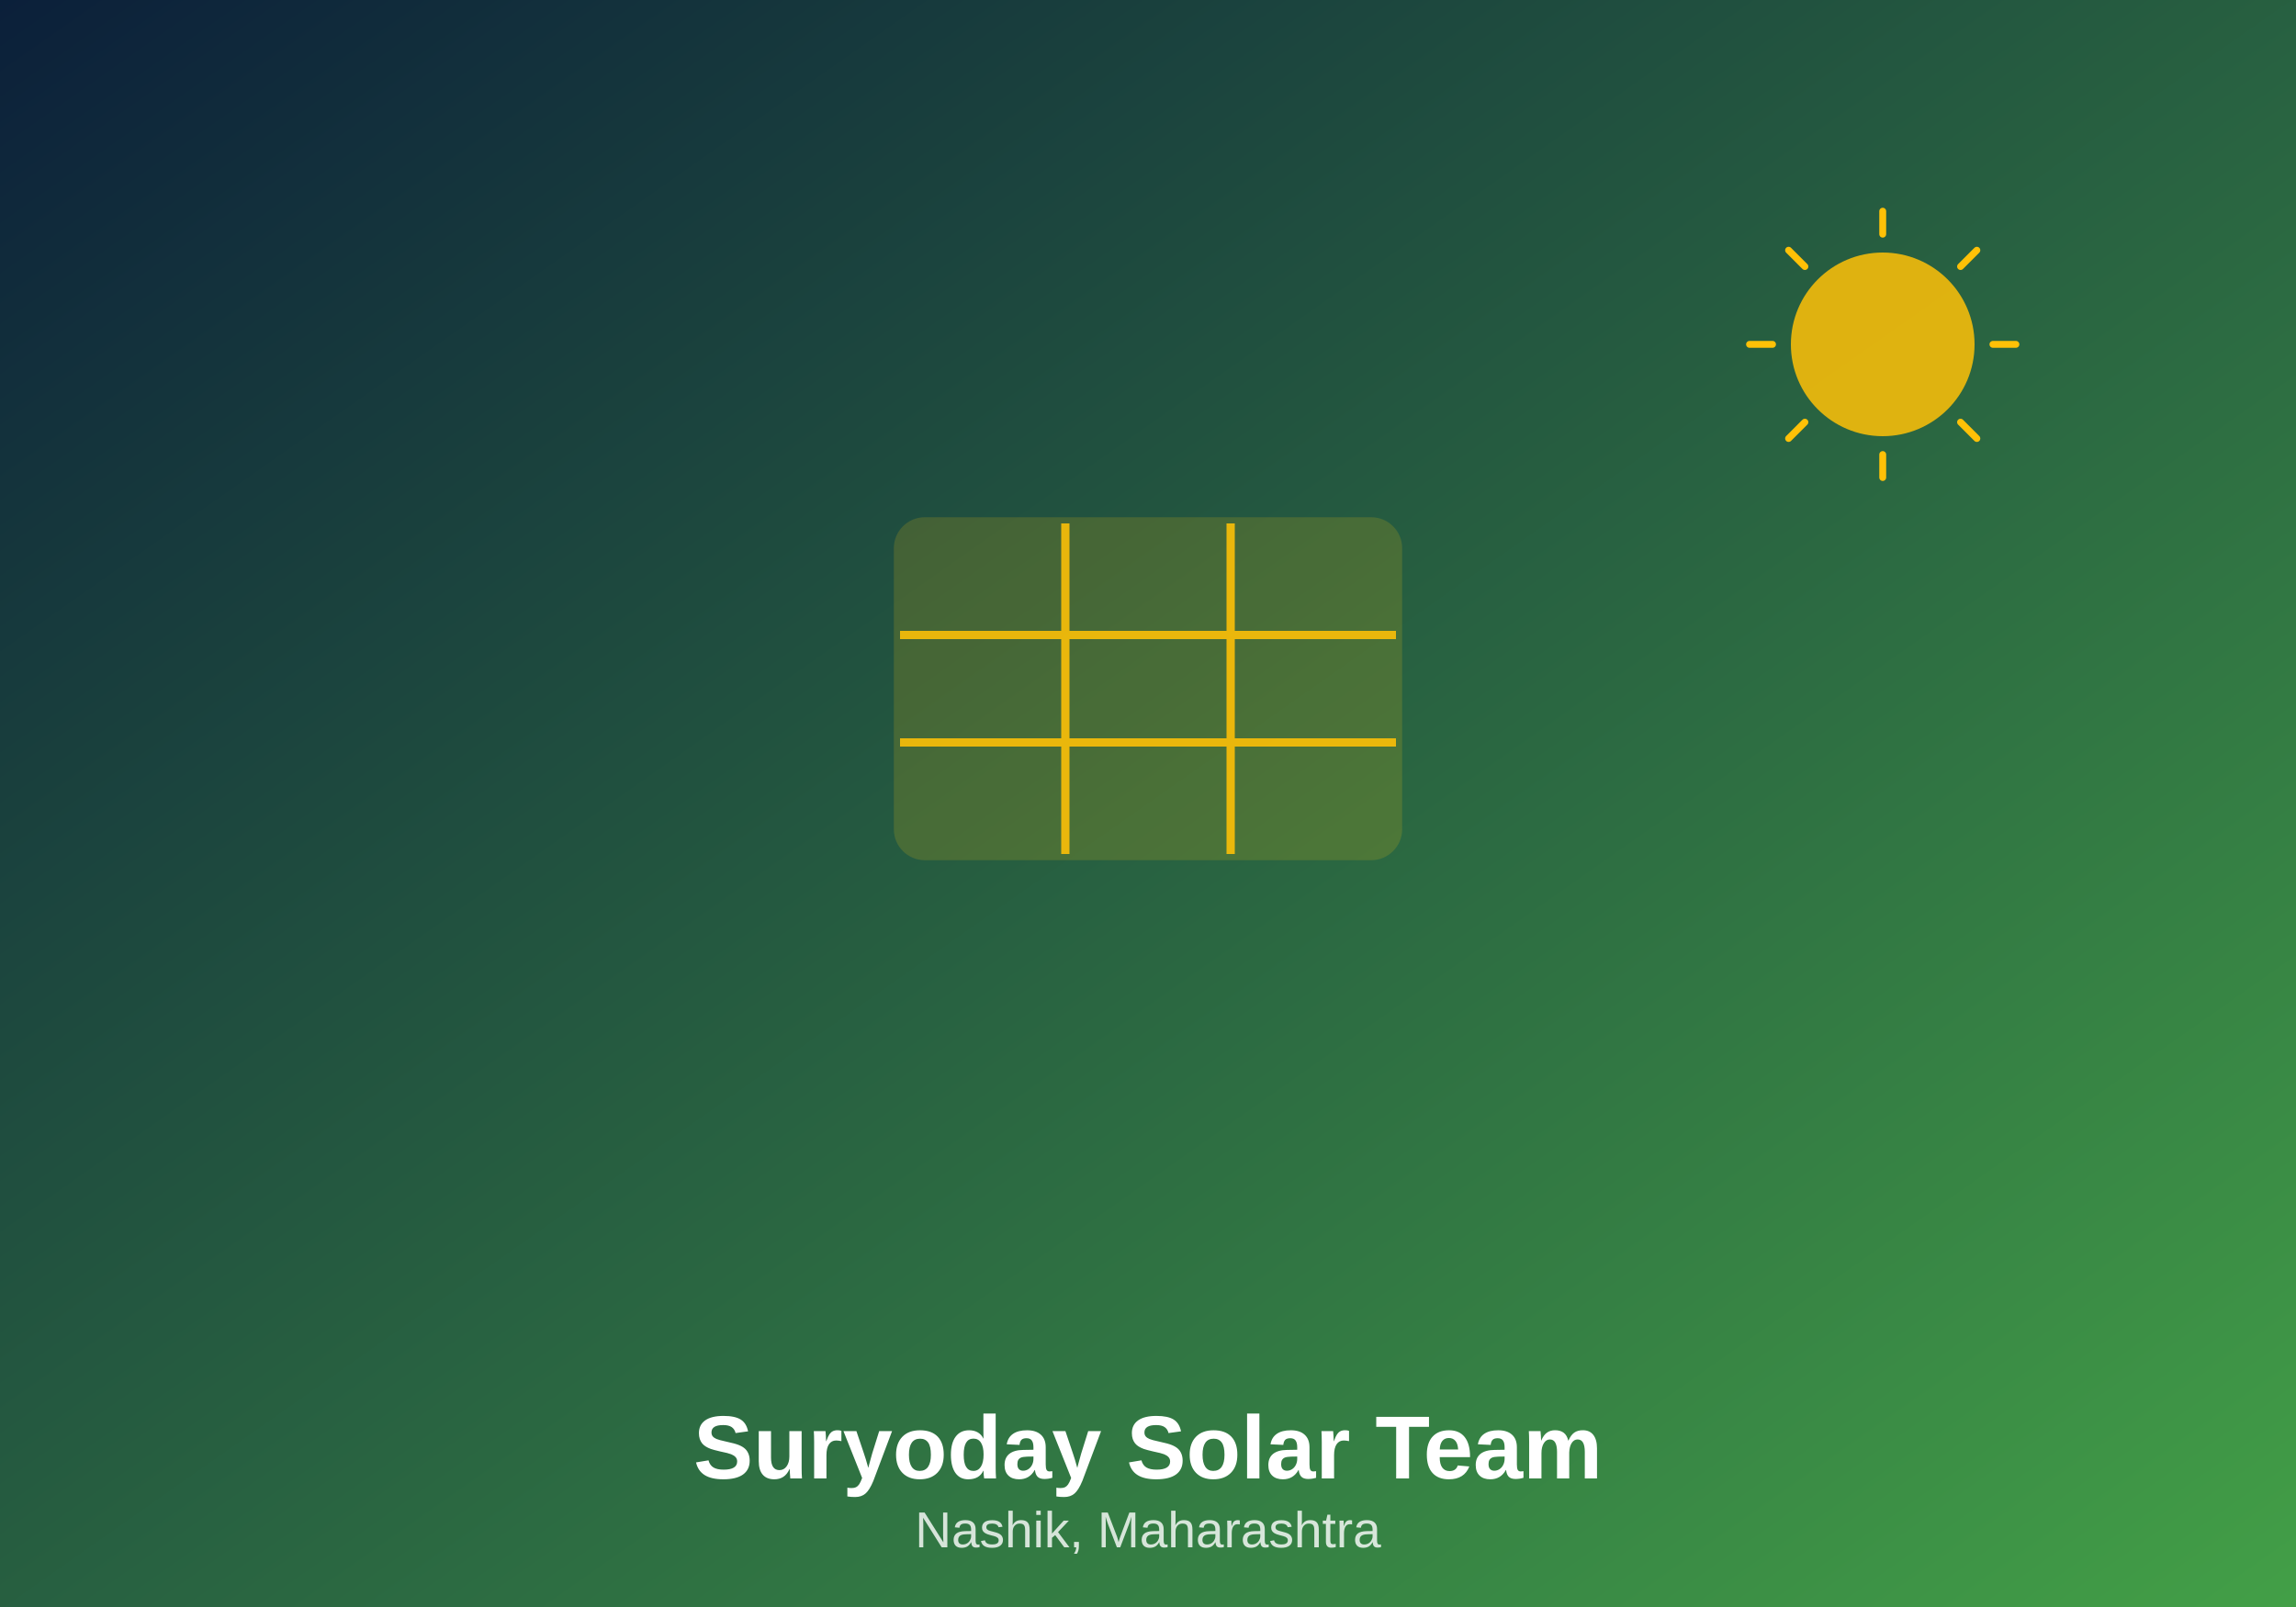
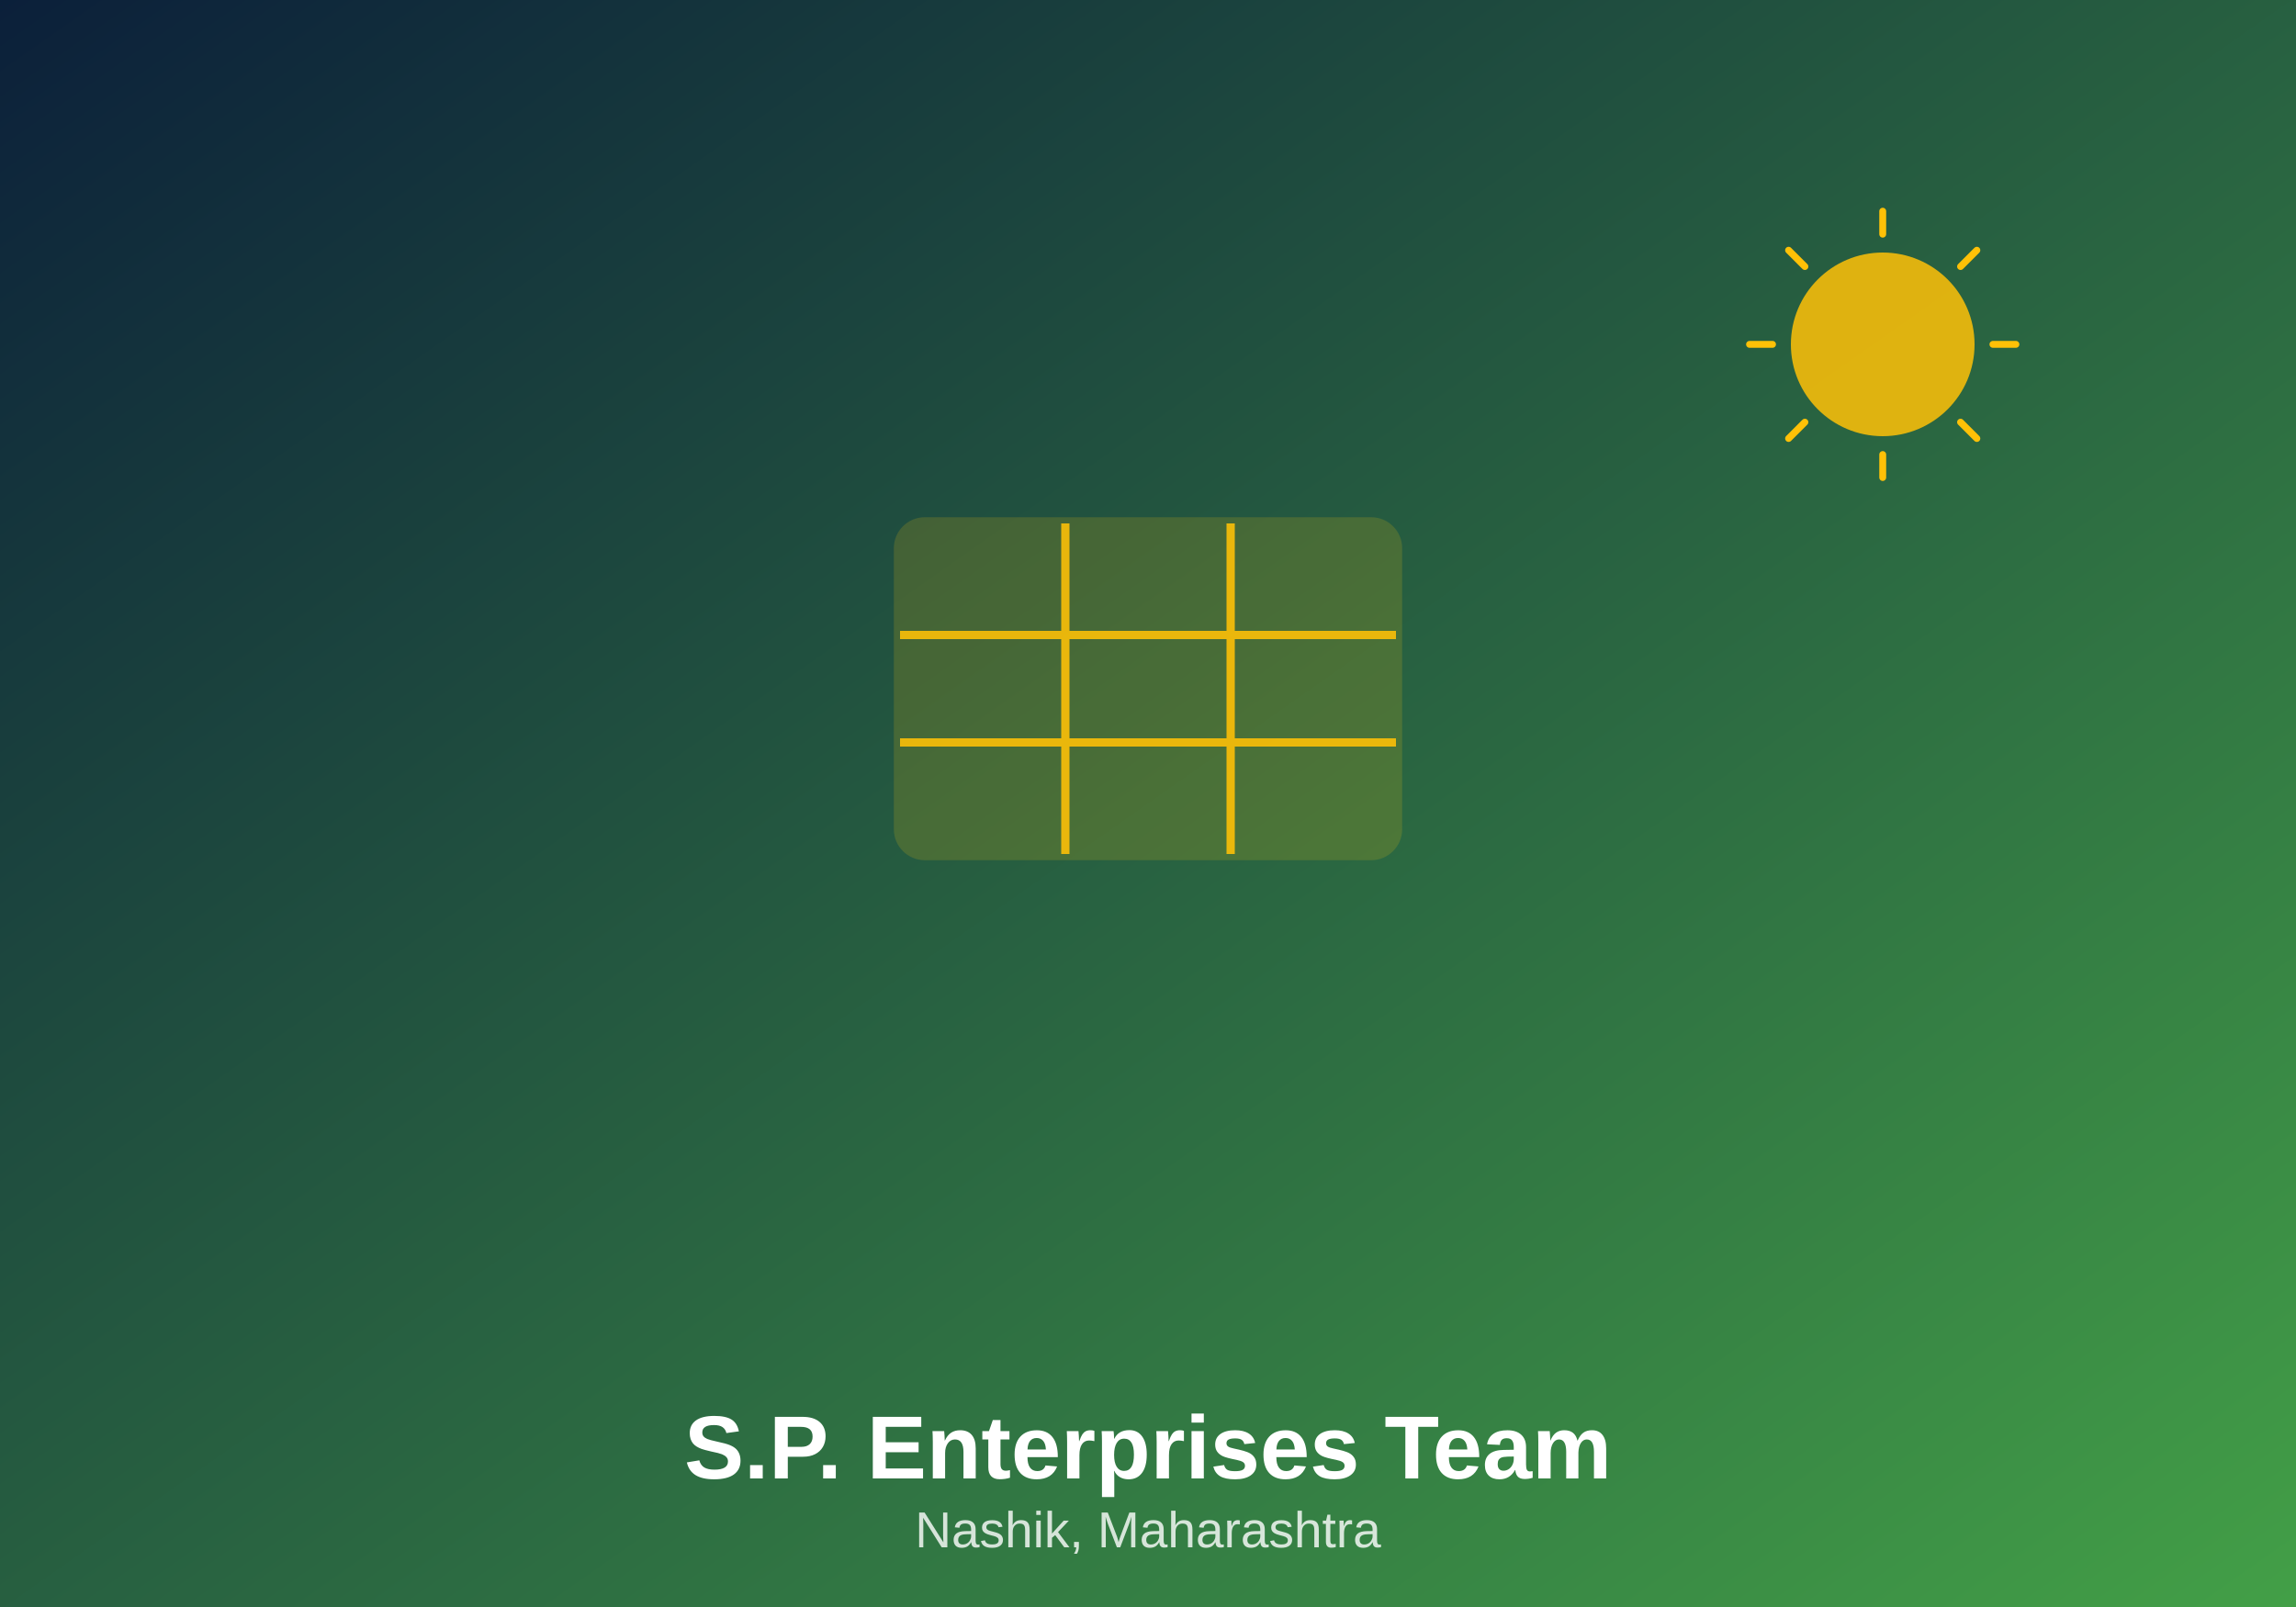
<svg xmlns="http://www.w3.org/2000/svg" width="1000" height="700" viewBox="0 0 1000 700">
  <defs>
    <linearGradient id="g977fak" x1="0" y1="0" x2="1" y2="1">
      <stop offset="0" stop-color="#0B1F3A" />
      <stop offset="1" stop-color="#43A047" />
    </linearGradient>
  </defs>
  <rect width="1000" height="700" fill="url(#g977fak)" />
  <g transform="translate(500,300) scale(1.8)" opacity="0.9">
    <rect x="-60" y="-40" width="120" height="80" rx="6" fill="#FFC107" opacity="0.18" stroke="#FFC107" stroke-width="3" />
    <line x1="-60" y1="-13" x2="60" y2="-13" stroke="#FFC107" stroke-width="2" />
    <line x1="-60" y1="13" x2="60" y2="13" stroke="#FFC107" stroke-width="2" />
    <line x1="-20" y1="-40" x2="-20" y2="40" stroke="#FFC107" stroke-width="2" />
    <line x1="20" y1="-40" x2="20" y2="40" stroke="#FFC107" stroke-width="2" />
  </g>
  <circle cx="820" cy="150" r="40" fill="#FFC107" opacity="0.85" />
  <line x1="868.0" y1="150.0" x2="878.0" y2="150.0" stroke="#FFC107" stroke-width="3" stroke-linecap="round" />
  <line x1="853.9" y1="183.9" x2="861.0" y2="191.0" stroke="#FFC107" stroke-width="3" stroke-linecap="round" />
  <line x1="820.0" y1="198.0" x2="820.0" y2="208.0" stroke="#FFC107" stroke-width="3" stroke-linecap="round" />
  <line x1="786.1" y1="183.9" x2="779.0" y2="191.0" stroke="#FFC107" stroke-width="3" stroke-linecap="round" />
  <line x1="772.0" y1="150.0" x2="762.0" y2="150.0" stroke="#FFC107" stroke-width="3" stroke-linecap="round" />
  <line x1="786.1" y1="116.1" x2="779.0" y2="109.0" stroke="#FFC107" stroke-width="3" stroke-linecap="round" />
  <line x1="820.0" y1="102.0" x2="820.0" y2="92.0" stroke="#FFC107" stroke-width="3" stroke-linecap="round" />
  <line x1="853.9" y1="116.1" x2="861.0" y2="109.0" stroke="#FFC107" stroke-width="3" stroke-linecap="round" />
-   <text x="500" y="644" text-anchor="middle" font-family="Arial, sans-serif" font-size="39" font-weight="700" fill="#FFFFFF">Suryoday Solar Team</text>
+   <text x="500" y="644" text-anchor="middle" font-family="Arial, sans-serif" font-size="39" font-weight="700" fill="#FFFFFF">S.P. Enterprises Team</text>
  <text x="500" y="674" text-anchor="middle" font-family="Arial, sans-serif" font-size="22" fill="#FFFFFF" opacity="0.8">Nashik, Maharashtra</text>
</svg>
